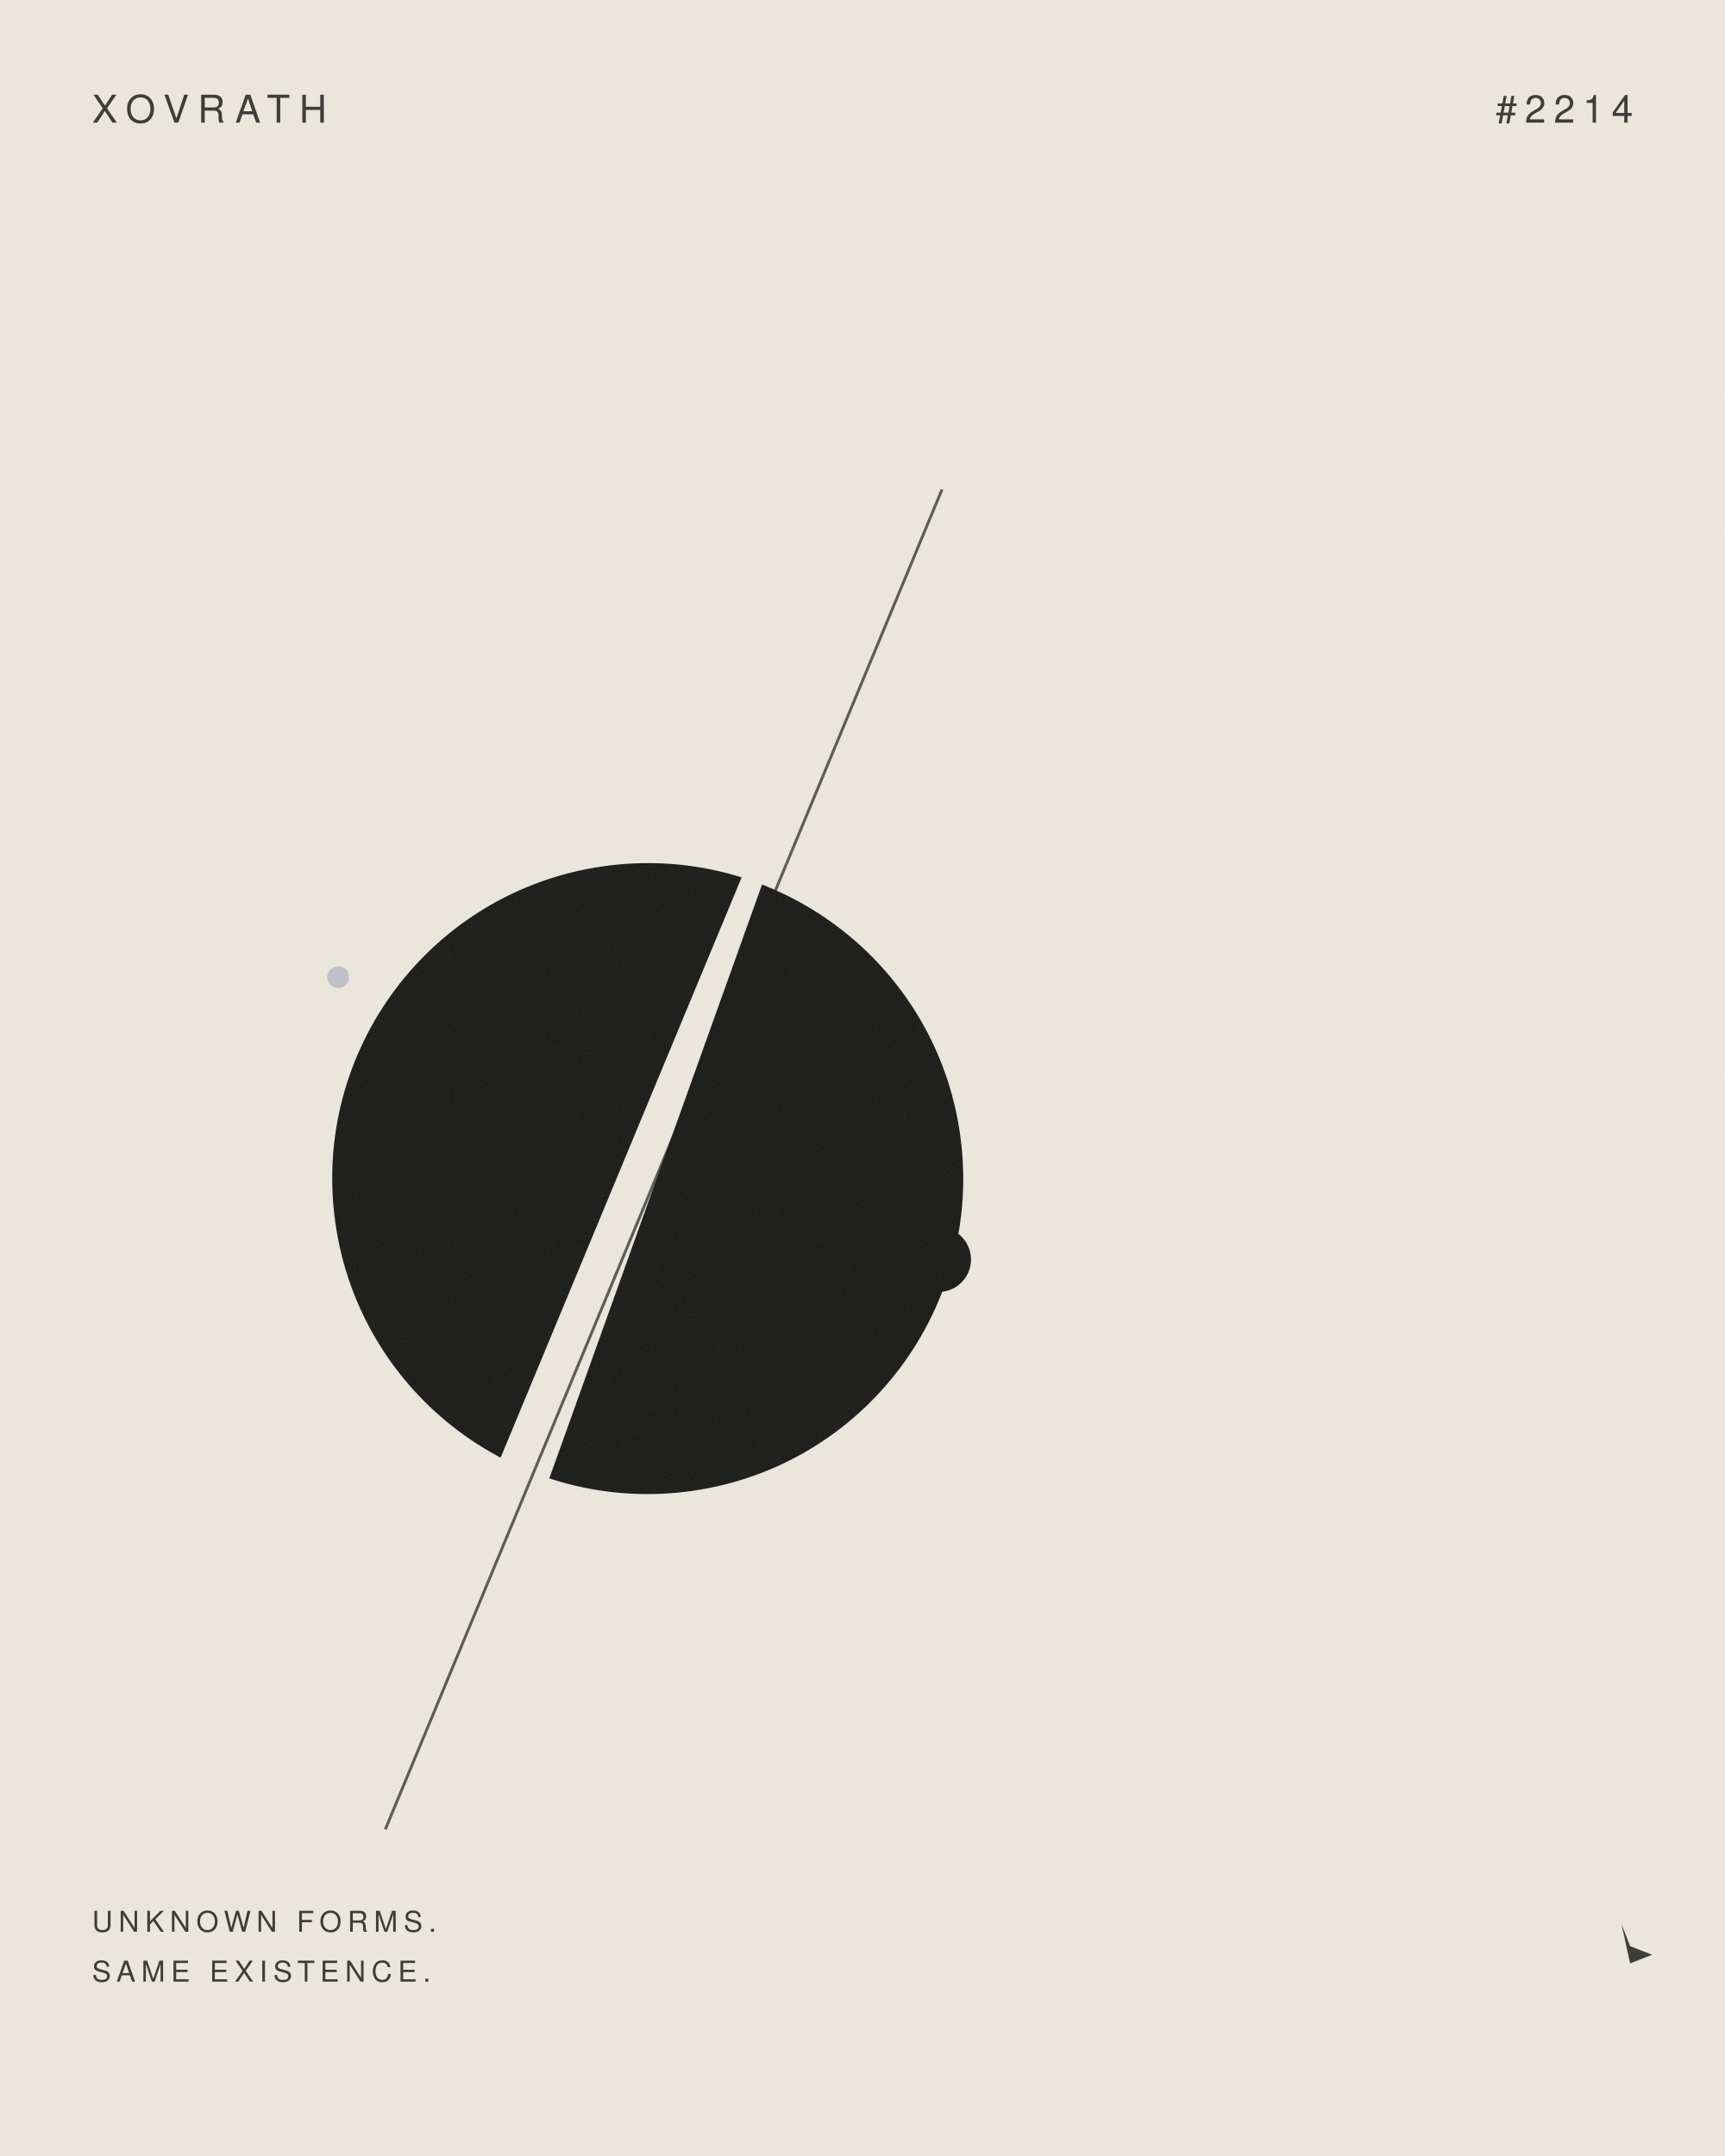
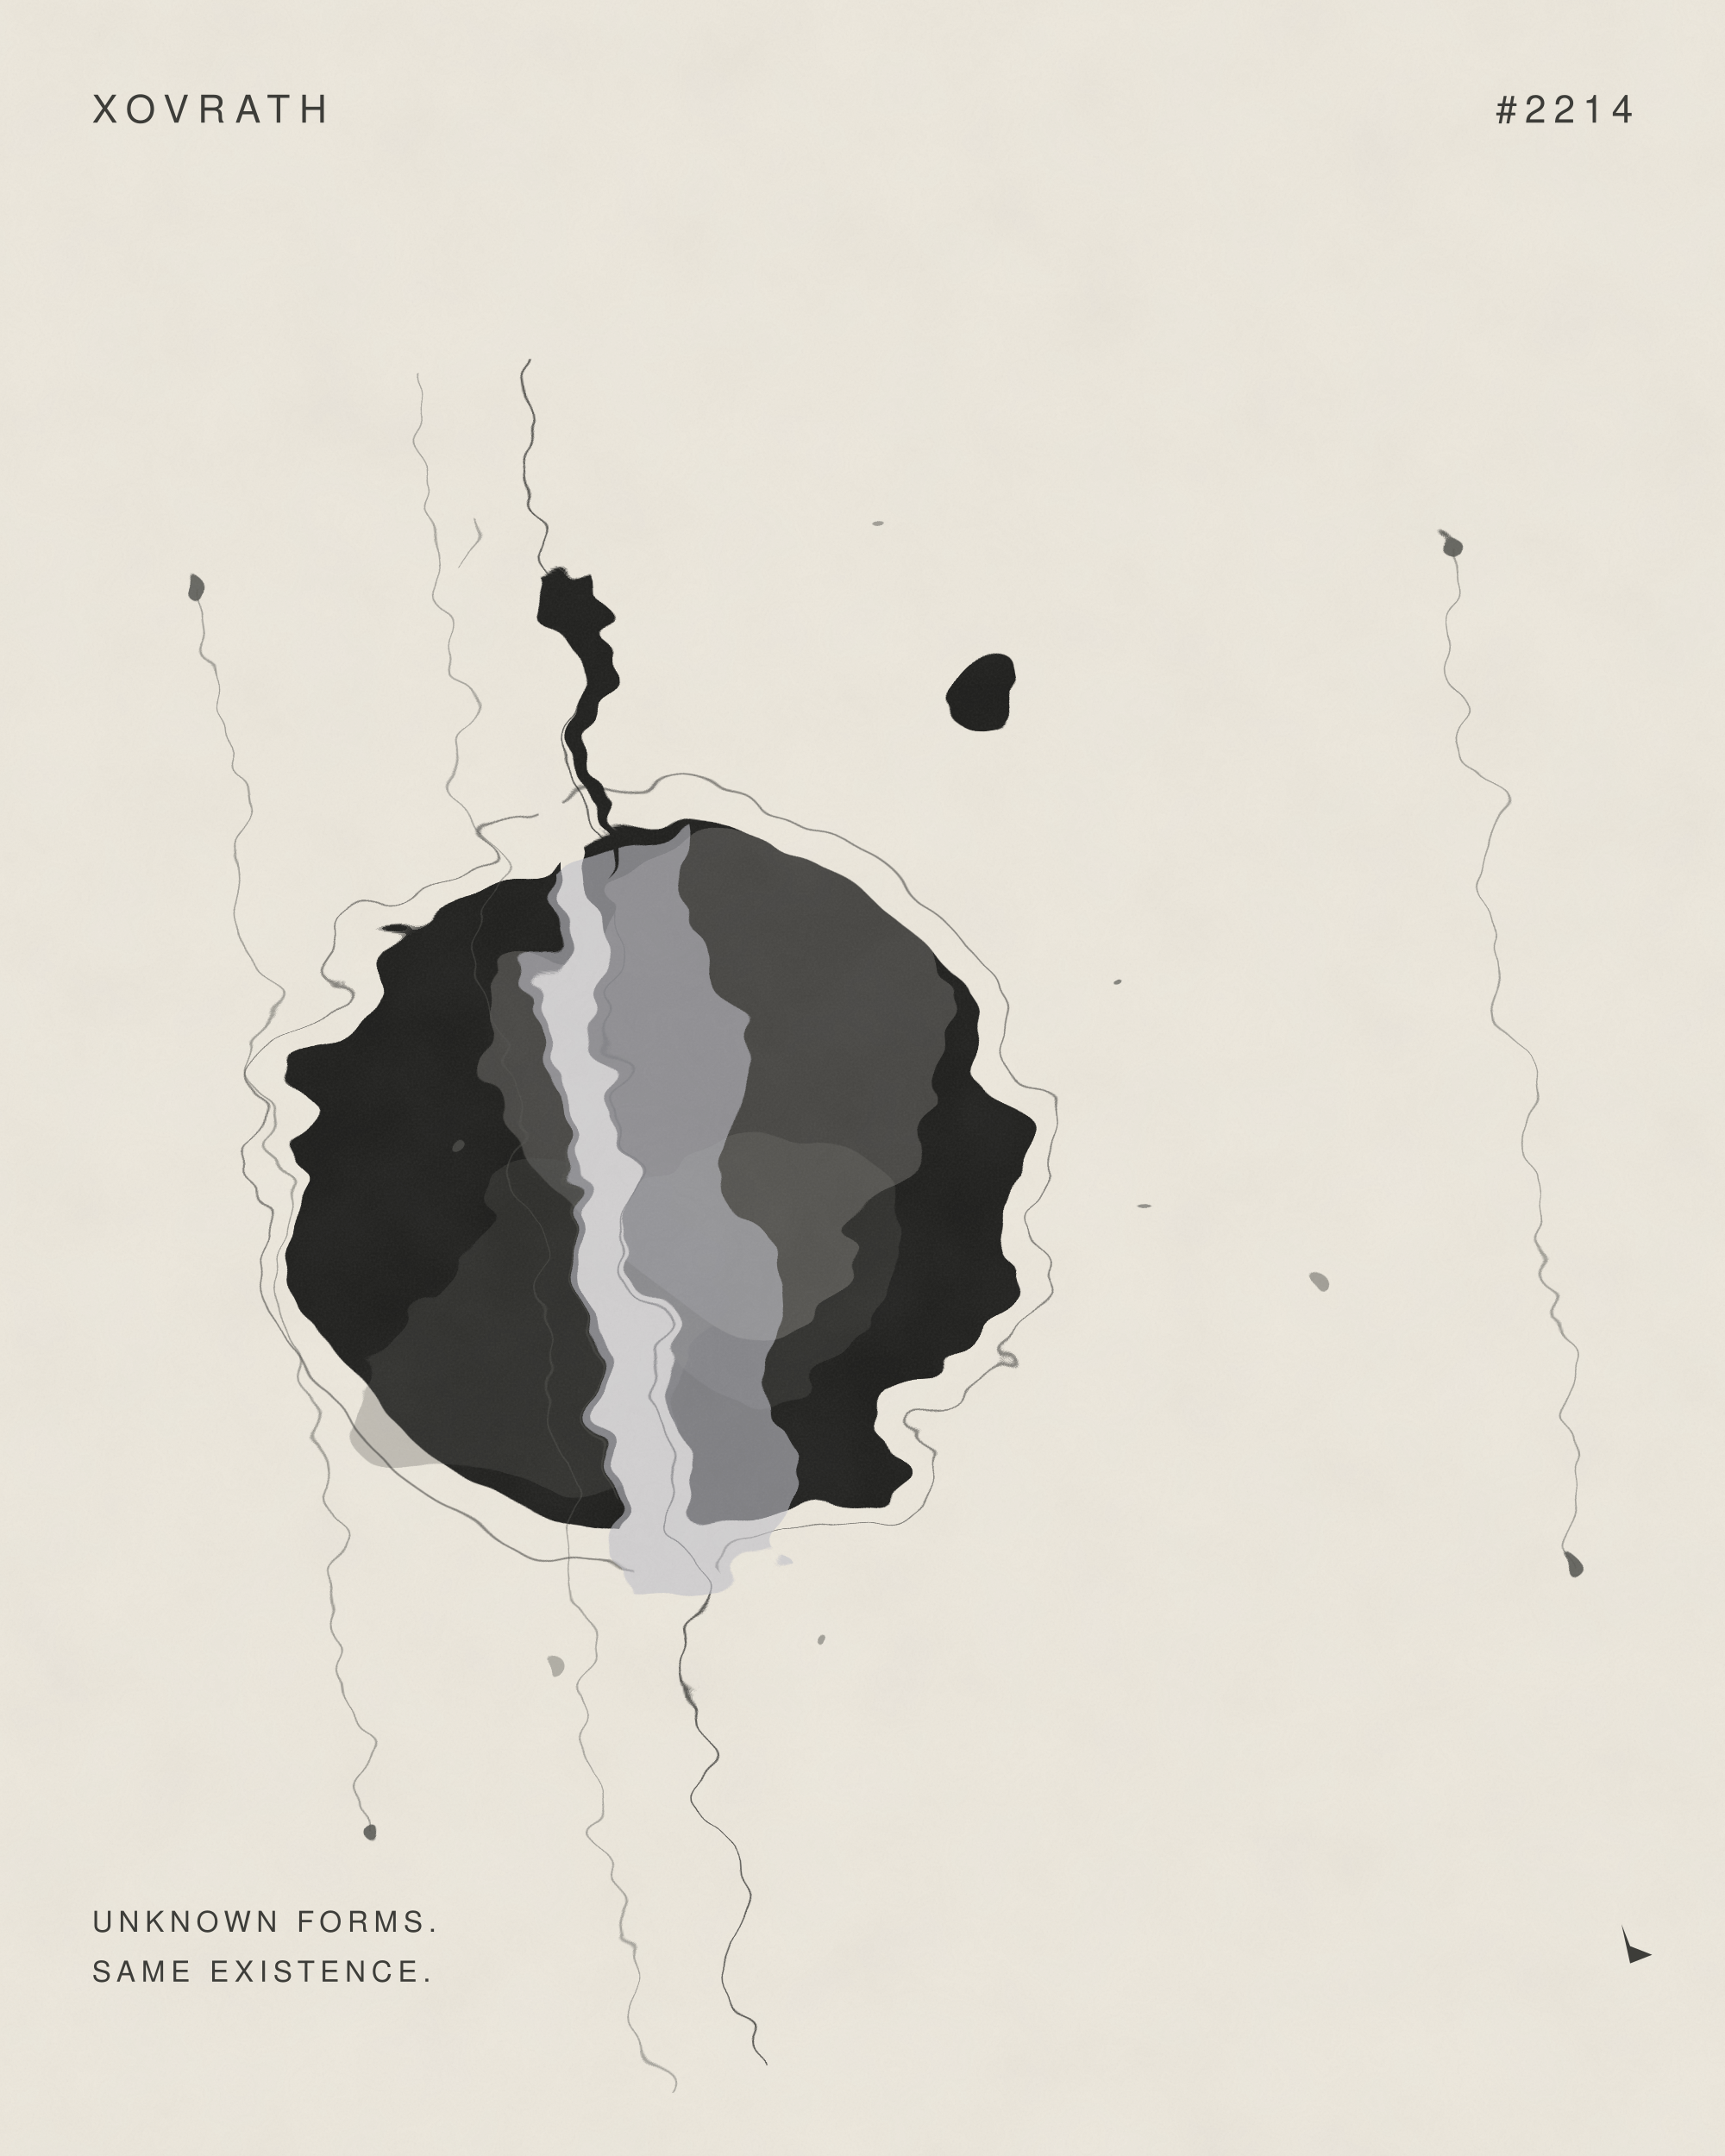
<svg xmlns="http://www.w3.org/2000/svg" viewBox="0 0 900 1125" width="900" height="1125">
+   <defs>
+     <filter id="warp" x="-20%" y="-20%" width="140%" height="140%">
+       <feTurbulence type="fractalNoise" baseFrequency="0.012 0.02" numOctaves="3" seed="80" result="n" />
+       <feDisplacementMap in="SourceGraphic" in2="n" scale="55" />
+     </filter>
+     <filter id="g">
+       <feTurbulence type="fractalNoise" baseFrequency="0.9" numOctaves="2" stitchTiles="stitch" />
+       <feColorMatrix type="saturate" values="0" />
+     </filter>
+     <filter id="g2">
+       <feTurbulence type="fractalNoise" baseFrequency="0.02" numOctaves="4" seed="3" stitchTiles="stitch" />
+       <feColorMatrix type="saturate" values="0" />
+     </filter>
+   </defs>
  <rect width="900" height="1125" fill="#ece7dc" />
  <g transform="rotate(-8.1 450 545)">
-     <circle cx="329.2" cy="598.5" r="164.6" fill="#1c1c1a" />
-     <polygon points="515.6,254.5 129.6,905.8 162,925" fill="#ece7dc" />
-     <line x1="531.9" y1="264.1" x2="145.8" y2="915.4" stroke="#1c1c1a" stroke-width="1.5" opacity="0.7" />
-     <circle cx="184.1" cy="471.7" r="5.7" fill="#c0c0c8" />
-     <circle cx="473.5" cy="661.7" r="16.9" fill="#1c1c1a" />
+     <g filter="url(#warp)">
+       <circle cx="333.2" cy="599.3" r="185.9" fill="#1c1c1a" />
+       <path d="M 462.4 644.4 Q 462.4 644.4 452.3 663.9 Q 442.3 683.5 411.4 712.8 Q 380.6 742.2 347.2 712.9 Q 313.8 683.5 305 641.3 Q 296.1 599.2 327.5 595.7 Q 358.9 592.2 388.7 586.9 Q 418.6 581.7 438.7 599.7 Q 458.8 617.7 460.6 631.1 Z" fill="#555550" fill-opacity="0.3" />
+       <path d="M 488.4 586 Q 488.4 586 461.8 614.9 Q 435.2 643.7 403.2 675.2 Q 371.2 706.8 318.9 645.1 Q 266.7 583.5 257 551.9 Q 247.3 520.3 284.6 484.9 Q 321.9 449.5 353.5 435.9 Q 385.2 422.4 438.3 432.2 Q 491.5 442.1 489.9 514.1 Z" fill="#ece7dc" fill-opacity="0.2" />
+       <path d="M 333.8 686.5 Q 333.8 686.5 332.2 723.5 Q 330.7 760.5 279.9 752.7 Q 229 745 186.2 734.7 Q 143.3 724.4 164 686.6 Q 184.6 648.8 202.8 627.4 Q 221 606.1 254.3 590.8 Q 287.7 575.5 325.2 592.7 Q 362.7 609.9 348.3 648.2 Z" fill="#555550" fill-opacity="0.3" />
+       <circle cx="333.2" cy="599.3" r="203.9" fill="none" stroke="#1c1c1a" stroke-width="1" opacity="0.5" />
+       <polygon points="298.5,165.3 289.2,1057.7 347.8,1058.3" fill="#ece7dc" />
+       <line x1="327.8" y1="165.6" x2="318.5" y2="1058" stroke="#1c1c1a" stroke-width="1" opacity="0.7" />
+       <line x1="269.2" y1="165" x2="259.9" y2="1057.4" stroke="#555550" stroke-width="1" opacity="0.45" />
+       <rect x="289.1" y="421.8" width="89.7" height="386.2" fill="#c0c0c8" fill-opacity="0.6" transform="rotate(0.6 323.1 611.8)" />
+       <polygon points="321.2,283.3 345.2,283.3 333.2,443.3" fill="#1c1c1a" />
+       <circle cx="540.8" cy="373.2" r="21.8" fill="#1c1c1a" />
+       <line x1="142.2" y1="263.7" x2="142.2" y2="919.7" stroke="#555550" stroke-width="1" opacity="0.5" />
+       <circle cx="142.2" cy="263.7" r="5.8" fill="#555550" opacity="0.9" />
+       <circle cx="142.2" cy="919.7" r="3.9" fill="#555550" opacity="0.9" />
+       <line x1="788.9" y1="329.3" x2="788.9" y2="876.9" stroke="#555550" stroke-width="1" opacity="0.5" />
+       <circle cx="788.9" cy="329.3" r="4.8" fill="#555550" opacity="0.9" />
+       <circle cx="788.9" cy="876.9" r="4.7" fill="#555550" opacity="0.9" />
+       <circle cx="242.4" cy="840.3" r="4.9" fill="#555550" opacity="0.4" />
+       <circle cx="386.2" cy="850.6" r="2.7" fill="#555550" opacity="0.5" />
+       <circle cx="225.7" cy="559.8" r="3.7" fill="#555550" opacity="0.6" />
+       <circle cx="582.5" cy="648" r="2.3" fill="#555550" opacity="0.6" />
+       <circle cx="502.4" cy="283" r="2.2" fill="#555550" opacity="0.5" />
+       <circle cx="668.8" cy="700.9" r="3.7" fill="#555550" opacity="0.5" />
+       <line x1="292.9" y1="249.4" x2="282.4" y2="275.1" stroke="#555550" stroke-width="1" opacity="0.45" />
+       <line x1="286.1" y1="757.7" x2="288.6" y2="571.8" stroke="#555550" stroke-width="1" opacity="0.45" />
+       <circle cx="587.6" cy="532.7" r="1.9" fill="#555550" opacity="0.7" />
+     </g>
  </g>
-   <filter id="g">
-     <feTurbulence type="fractalNoise" baseFrequency="0.9" numOctaves="2" stitchTiles="stitch" />
-     <feColorMatrix type="saturate" values="0" />
-   </filter>
-   <rect width="900" height="1125" filter="url(#g)" opacity="0.06" />
+   <rect width="900" height="1125" filter="url(#g)" opacity="0.07" />
+   <rect width="900" height="1125" filter="url(#g2)" opacity="0.06" />
  <text x="48" y="64" font-family="Helvetica, Arial, sans-serif" font-size="20" letter-spacing="5" fill="#3d3d39">XOVRATH</text>
  <text x="852" y="64" text-anchor="end" font-family="Helvetica, Arial, sans-serif" font-size="20" letter-spacing="4" fill="#3d3d39">#2214</text>
  <text x="48" y="1008" font-family="Helvetica, Arial, sans-serif" font-size="15" letter-spacing="3" fill="#3d3d39">UNKNOWN FORMS.</text>
  <text x="48" y="1034" font-family="Helvetica, Arial, sans-serif" font-size="15" letter-spacing="3" fill="#3d3d39">SAME EXISTENCE.</text>
  <path d="M 846 1004 L 850.5 1015.5 L 862 1020 L 850.5 1024.5 Z" fill="#3d3d39" />
</svg>
